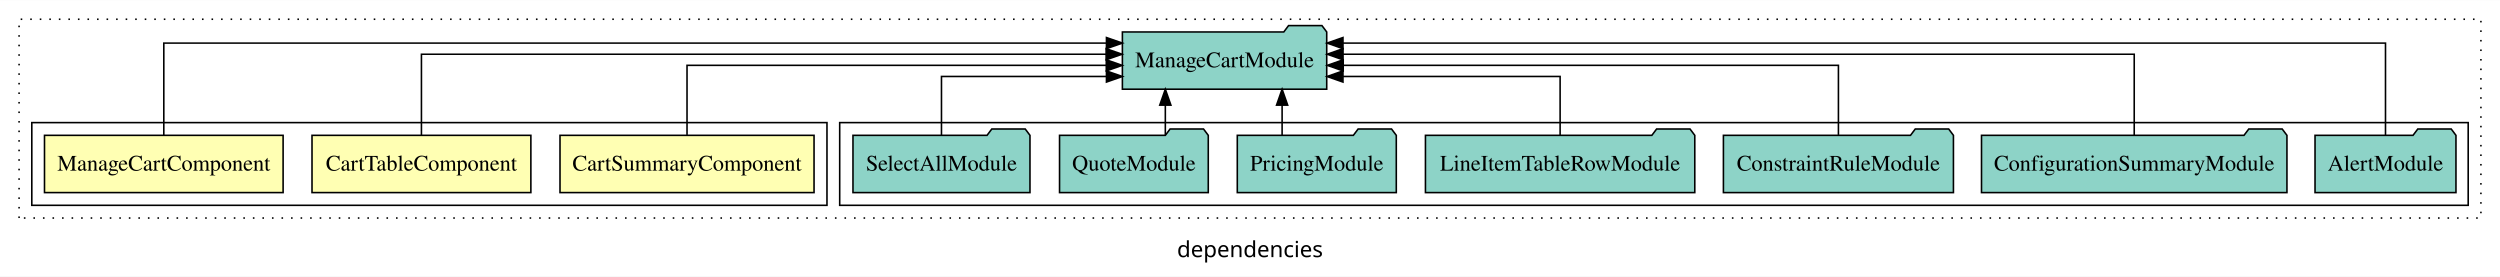
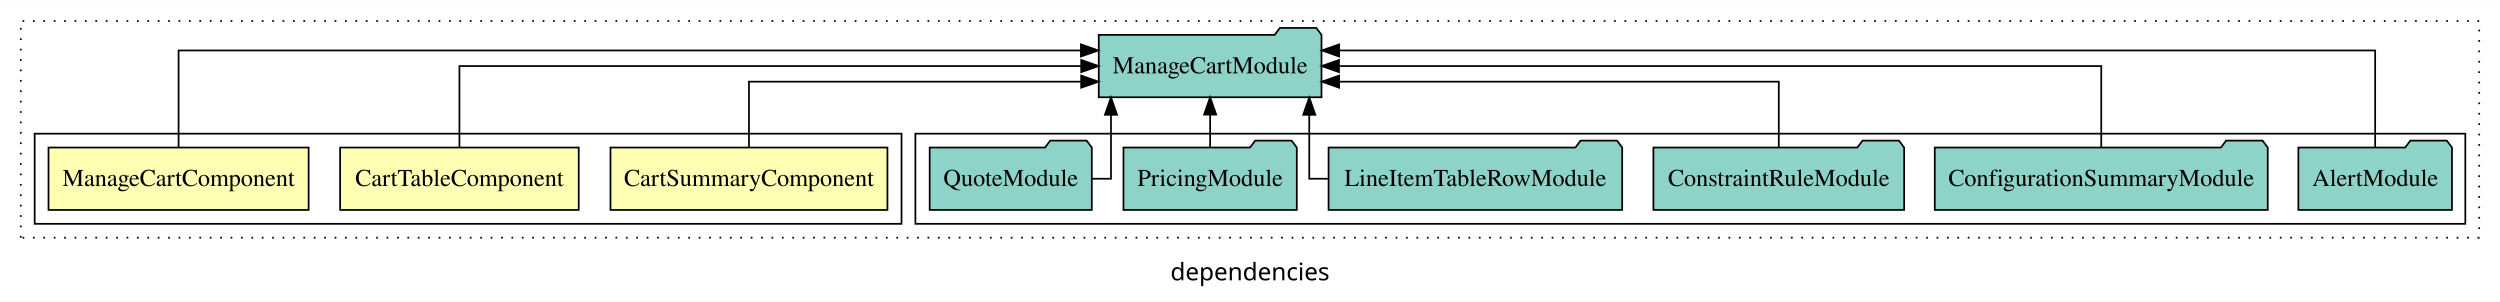
- <svg xmlns="http://www.w3.org/2000/svg" width="1572pt" height="174pt" viewBox="0.00 0.00 1572.00 173.80">
+ <svg xmlns="http://www.w3.org/2000/svg" width="1442pt" height="174pt" viewBox="0.00 0.00 1442.00 173.80">
  <g id="graph0" class="graph" transform="scale(1 1) rotate(0) translate(4 169.8)">
-     <polygon fill="white" stroke="transparent" points="-4,4 -4,-169.8 1568,-169.8 1568,4 -4,4" />
-     <text text-anchor="middle" x="782" y="-8.2" font-family="sans-serif" font-size="14.00">dependencies</text>
+     <polygon fill="white" stroke="transparent" points="-4,4 -4,-169.8 1438,-169.8 1438,4 -4,4" />
+     <text text-anchor="middle" x="717" y="-8.2" font-family="sans-serif" font-size="14.00">dependencies</text>
    <g id="clust1" class="cluster">
-       <polygon fill="none" stroke="black" stroke-dasharray="1,5" points="8,-32.8 8,-157.8 1556,-157.8 1556,-32.8 8,-32.8" />
+       <polygon fill="none" stroke="black" stroke-dasharray="1,5" points="8,-32.8 8,-157.8 1426,-157.8 1426,-32.8 8,-32.8" />
    </g>
    <g id="clust6" class="cluster">
-       <polygon fill="none" stroke="black" points="524,-40.8 524,-92.8 1548,-92.8 1548,-40.8 524,-40.8" />
+       <polygon fill="none" stroke="black" points="524,-40.8 524,-92.8 1418,-92.8 1418,-40.8 524,-40.8" />
    </g>
    <g id="clust2" class="cluster">
      <polygon fill="none" stroke="black" points="16,-40.8 16,-92.8 516,-92.8 516,-40.8 16,-40.8" />
    </g>
    <g id="node1" class="node">
      <polygon fill="#ffffb3" stroke="black" points="507.87,-84.8 348.13,-84.8 348.13,-48.8 507.87,-48.8 507.87,-84.8" />
      <text text-anchor="middle" x="428" y="-62.6" font-family="Times,serif" font-size="14.00">CartSummaryComponent</text>
    </g>
    <g id="node4" class="node">
-       <polygon fill="#8dd3c7" stroke="black" points="830.24,-149.8 827.24,-153.8 806.24,-153.8 803.24,-149.8 701.76,-149.8 701.76,-113.8 830.24,-113.8 830.24,-149.8" />
-       <text text-anchor="middle" x="766" y="-127.6" font-family="Times,serif" font-size="14.00">ManageCartModule</text>
+       <polygon fill="#8dd3c7" stroke="black" points="758.24,-149.8 755.24,-153.8 734.24,-153.8 731.24,-149.8 629.76,-149.8 629.76,-113.8 758.24,-113.8 758.24,-149.8" />
+       <text text-anchor="middle" x="694" y="-127.6" font-family="Times,serif" font-size="14.00">ManageCartModule</text>
    </g>
    <g id="edge1" class="edge">
-       <path fill="none" stroke="black" d="M428,-85.07C428,-103.36 428,-128.8 428,-128.8 428,-128.8 691.63,-128.8 691.63,-128.8" />
-       <polygon fill="black" stroke="black" points="691.63,-132.3 701.63,-128.8 691.63,-125.3 691.63,-132.3" />
+       <path fill="none" stroke="black" d="M428,-84.83C428,-101.2 428,-122.8 428,-122.8 428,-122.8 619.61,-122.8 619.61,-122.8" />
+       <polygon fill="black" stroke="black" points="619.61,-126.3 629.61,-122.8 619.61,-119.3 619.61,-126.3" />
    </g>
    <g id="node2" class="node">
      <polygon fill="#ffffb3" stroke="black" points="329.81,-84.8 192.19,-84.8 192.19,-48.8 329.81,-48.8 329.81,-84.8" />
      <text text-anchor="middle" x="261" y="-62.6" font-family="Times,serif" font-size="14.00">CartTableComponent</text>
    </g>
    <g id="edge2" class="edge">
-       <path fill="none" stroke="black" d="M261,-84.93C261,-105.37 261,-135.8 261,-135.8 261,-135.8 691.53,-135.8 691.53,-135.8" />
-       <polygon fill="black" stroke="black" points="691.53,-139.3 701.53,-135.8 691.53,-132.3 691.53,-139.3" />
+       <path fill="none" stroke="black" d="M261,-84.91C261,-104.14 261,-131.8 261,-131.8 261,-131.8 619.64,-131.8 619.64,-131.8" />
+       <polygon fill="black" stroke="black" points="619.64,-135.3 629.64,-131.8 619.64,-128.3 619.64,-135.3" />
    </g>
    <g id="node3" class="node">
      <polygon fill="#ffffb3" stroke="black" points="174.02,-84.8 23.98,-84.8 23.98,-48.8 174.02,-48.8 174.02,-84.8" />
      <text text-anchor="middle" x="99" y="-62.6" font-family="Times,serif" font-size="14.00">ManageCartComponent</text>
    </g>
    <g id="edge3" class="edge">
-       <path fill="none" stroke="black" d="M99,-84.81C99,-107.29 99,-142.8 99,-142.8 99,-142.8 691.74,-142.8 691.74,-142.8" />
-       <polygon fill="black" stroke="black" points="691.74,-146.3 701.74,-142.8 691.74,-139.3 691.74,-146.3" />
+       <path fill="none" stroke="black" d="M99,-85.09C99,-107.01 99,-140.8 99,-140.8 99,-140.8 619.48,-140.8 619.48,-140.8" />
+       <polygon fill="black" stroke="black" points="619.48,-144.3 629.48,-140.8 619.48,-137.3 619.48,-144.3" />
    </g>
    <g id="node5" class="node">
-       <polygon fill="#8dd3c7" stroke="black" points="1540.31,-84.8 1537.31,-88.8 1516.31,-88.8 1513.31,-84.8 1451.69,-84.8 1451.69,-48.8 1540.31,-48.8 1540.31,-84.8" />
-       <text text-anchor="middle" x="1496" y="-62.6" font-family="Times,serif" font-size="14.00">AlertModule</text>
+       <polygon fill="#8dd3c7" stroke="black" points="1410.31,-84.8 1407.31,-88.8 1386.31,-88.8 1383.31,-84.8 1321.69,-84.8 1321.69,-48.8 1410.31,-48.8 1410.31,-84.8" />
+       <text text-anchor="middle" x="1366" y="-62.6" font-family="Times,serif" font-size="14.00">AlertModule</text>
    </g>
    <g id="edge4" class="edge">
-       <path fill="none" stroke="black" d="M1496,-84.81C1496,-107.29 1496,-142.8 1496,-142.8 1496,-142.8 840.46,-142.8 840.46,-142.8" />
-       <polygon fill="black" stroke="black" points="840.46,-139.3 830.46,-142.8 840.46,-146.3 840.46,-139.3" />
+       <path fill="none" stroke="black" d="M1366,-85.09C1366,-107.01 1366,-140.8 1366,-140.8 1366,-140.8 768.43,-140.8 768.43,-140.8" />
+       <polygon fill="black" stroke="black" points="768.43,-137.3 758.43,-140.8 768.43,-144.3 768.43,-137.3" />
    </g>
    <g id="node6" class="node">
-       <polygon fill="#8dd3c7" stroke="black" points="1434.03,-84.8 1431.03,-88.8 1410.03,-88.8 1407.03,-84.8 1241.97,-84.8 1241.97,-48.8 1434.03,-48.8 1434.03,-84.8" />
-       <text text-anchor="middle" x="1338" y="-62.6" font-family="Times,serif" font-size="14.00">ConfigurationSummaryModule</text>
+       <polygon fill="#8dd3c7" stroke="black" points="1304.03,-84.8 1301.03,-88.8 1280.03,-88.8 1277.03,-84.8 1111.97,-84.8 1111.97,-48.8 1304.03,-48.8 1304.03,-84.8" />
+       <text text-anchor="middle" x="1208" y="-62.6" font-family="Times,serif" font-size="14.00">ConfigurationSummaryModule</text>
    </g>
    <g id="edge5" class="edge">
-       <path fill="none" stroke="black" d="M1338,-84.93C1338,-105.37 1338,-135.8 1338,-135.8 1338,-135.8 840.5,-135.8 840.5,-135.8" />
-       <polygon fill="black" stroke="black" points="840.5,-132.3 830.5,-135.8 840.5,-139.3 840.5,-132.3" />
+       <path fill="none" stroke="black" d="M1208,-84.91C1208,-104.14 1208,-131.8 1208,-131.8 1208,-131.8 768.32,-131.8 768.32,-131.8" />
+       <polygon fill="black" stroke="black" points="768.32,-128.3 758.32,-131.8 768.32,-135.3 768.32,-128.3" />
    </g>
    <g id="node7" class="node">
-       <polygon fill="#8dd3c7" stroke="black" points="1224.32,-84.8 1221.32,-88.8 1200.32,-88.8 1197.32,-84.8 1079.68,-84.8 1079.68,-48.8 1224.32,-48.8 1224.32,-84.8" />
-       <text text-anchor="middle" x="1152" y="-62.6" font-family="Times,serif" font-size="14.00">ConstraintRuleModule</text>
+       <polygon fill="#8dd3c7" stroke="black" points="1094.32,-84.8 1091.32,-88.8 1070.32,-88.8 1067.32,-84.8 949.68,-84.8 949.68,-48.8 1094.32,-48.8 1094.32,-84.8" />
+       <text text-anchor="middle" x="1022" y="-62.6" font-family="Times,serif" font-size="14.00">ConstraintRuleModule</text>
    </g>
    <g id="edge6" class="edge">
-       <path fill="none" stroke="black" d="M1152,-85.07C1152,-103.36 1152,-128.8 1152,-128.8 1152,-128.8 840.61,-128.8 840.61,-128.8" />
-       <polygon fill="black" stroke="black" points="840.61,-125.3 830.61,-128.8 840.61,-132.3 840.61,-125.3" />
+       <path fill="none" stroke="black" d="M1022,-84.83C1022,-101.2 1022,-122.8 1022,-122.8 1022,-122.8 768.41,-122.8 768.41,-122.8" />
+       <polygon fill="black" stroke="black" points="768.41,-119.3 758.41,-122.8 768.41,-126.3 768.41,-119.3" />
    </g>
    <g id="node8" class="node">
-       <polygon fill="#8dd3c7" stroke="black" points="1061.68,-84.8 1058.68,-88.8 1037.68,-88.8 1034.68,-84.8 892.32,-84.8 892.32,-48.8 1061.68,-48.8 1061.68,-84.8" />
-       <text text-anchor="middle" x="977" y="-62.6" font-family="Times,serif" font-size="14.00">LineItemTableRowModule</text>
+       <polygon fill="#8dd3c7" stroke="black" points="931.68,-84.8 928.68,-88.8 907.68,-88.8 904.68,-84.8 762.32,-84.8 762.32,-48.8 931.68,-48.8 931.68,-84.8" />
+       <text text-anchor="middle" x="847" y="-62.6" font-family="Times,serif" font-size="14.00">LineItemTableRowModule</text>
    </g>
    <g id="edge7" class="edge">
-       <path fill="none" stroke="black" d="M977,-84.81C977,-100.85 977,-121.8 977,-121.8 977,-121.8 840.45,-121.8 840.45,-121.8" />
-       <polygon fill="black" stroke="black" points="840.45,-118.3 830.45,-121.8 840.45,-125.3 840.45,-118.3" />
+       <path fill="none" stroke="black" d="M762.17,-66.8C755.45,-66.8 751.18,-66.8 751.18,-66.8 751.18,-66.8 751.18,-103.69 751.18,-103.69" />
+       <polygon fill="black" stroke="black" points="747.68,-103.69 751.18,-113.69 754.68,-103.69 747.68,-103.69" />
    </g>
    <g id="node9" class="node">
-       <polygon fill="#8dd3c7" stroke="black" points="873.99,-84.8 870.99,-88.8 849.99,-88.8 846.99,-84.8 774.01,-84.8 774.01,-48.8 873.99,-48.8 873.99,-84.8" />
-       <text text-anchor="middle" x="824" y="-62.6" font-family="Times,serif" font-size="14.00">PricingModule</text>
+       <polygon fill="#8dd3c7" stroke="black" points="743.99,-84.8 740.99,-88.8 719.99,-88.8 716.99,-84.8 644.01,-84.8 644.01,-48.8 743.99,-48.8 743.99,-84.8" />
+       <text text-anchor="middle" x="694" y="-62.6" font-family="Times,serif" font-size="14.00">PricingModule</text>
    </g>
    <g id="edge8" class="edge">
-       <path fill="none" stroke="black" d="M802.19,-84.91C802.19,-84.91 802.19,-103.79 802.19,-103.79" />
-       <polygon fill="black" stroke="black" points="798.69,-103.79 802.19,-113.79 805.69,-103.79 798.69,-103.79" />
+       <path fill="none" stroke="black" d="M694,-84.91C694,-84.91 694,-103.79 694,-103.79" />
+       <polygon fill="black" stroke="black" points="690.5,-103.79 694,-113.79 697.5,-103.79 690.5,-103.79" />
    </g>
    <g id="node10" class="node">
-       <polygon fill="#8dd3c7" stroke="black" points="755.76,-84.8 752.76,-88.8 731.76,-88.8 728.76,-84.8 662.24,-84.8 662.24,-48.8 755.76,-48.8 755.76,-84.8" />
-       <text text-anchor="middle" x="709" y="-62.6" font-family="Times,serif" font-size="14.00">QuoteModule</text>
+       <polygon fill="#8dd3c7" stroke="black" points="625.76,-84.8 622.76,-88.8 601.76,-88.8 598.76,-84.8 532.24,-84.8 532.24,-48.8 625.76,-48.8 625.76,-84.8" />
+       <text text-anchor="middle" x="579" y="-62.6" font-family="Times,serif" font-size="14.00">QuoteModule</text>
    </g>
    <g id="edge9" class="edge">
-       <path fill="none" stroke="black" d="M728.76,-84.91C728.76,-84.91 728.76,-103.79 728.76,-103.79" />
-       <polygon fill="black" stroke="black" points="725.26,-103.79 728.76,-113.79 732.26,-103.79 725.26,-103.79" />
-     </g>
-     <g id="node11" class="node">
-       <polygon fill="#8dd3c7" stroke="black" points="643.65,-84.8 640.65,-88.8 619.65,-88.8 616.65,-84.8 532.35,-84.8 532.35,-48.8 643.65,-48.8 643.65,-84.8" />
-       <text text-anchor="middle" x="588" y="-62.6" font-family="Times,serif" font-size="14.00">SelectAllModule</text>
-     </g>
-     <g id="edge10" class="edge">
-       <path fill="none" stroke="black" d="M588,-84.81C588,-100.85 588,-121.8 588,-121.8 588,-121.8 691.74,-121.8 691.74,-121.8" />
-       <polygon fill="black" stroke="black" points="691.74,-125.3 701.74,-121.8 691.74,-118.3 691.74,-125.3" />
+       <path fill="none" stroke="black" d="M625.94,-66.8C632.37,-66.8 636.82,-66.8 636.82,-66.8 636.82,-66.8 636.82,-103.69 636.82,-103.69" />
+       <polygon fill="black" stroke="black" points="633.32,-103.69 636.82,-113.69 640.32,-103.69 633.32,-103.69" />
    </g>
  </g>
</svg>
